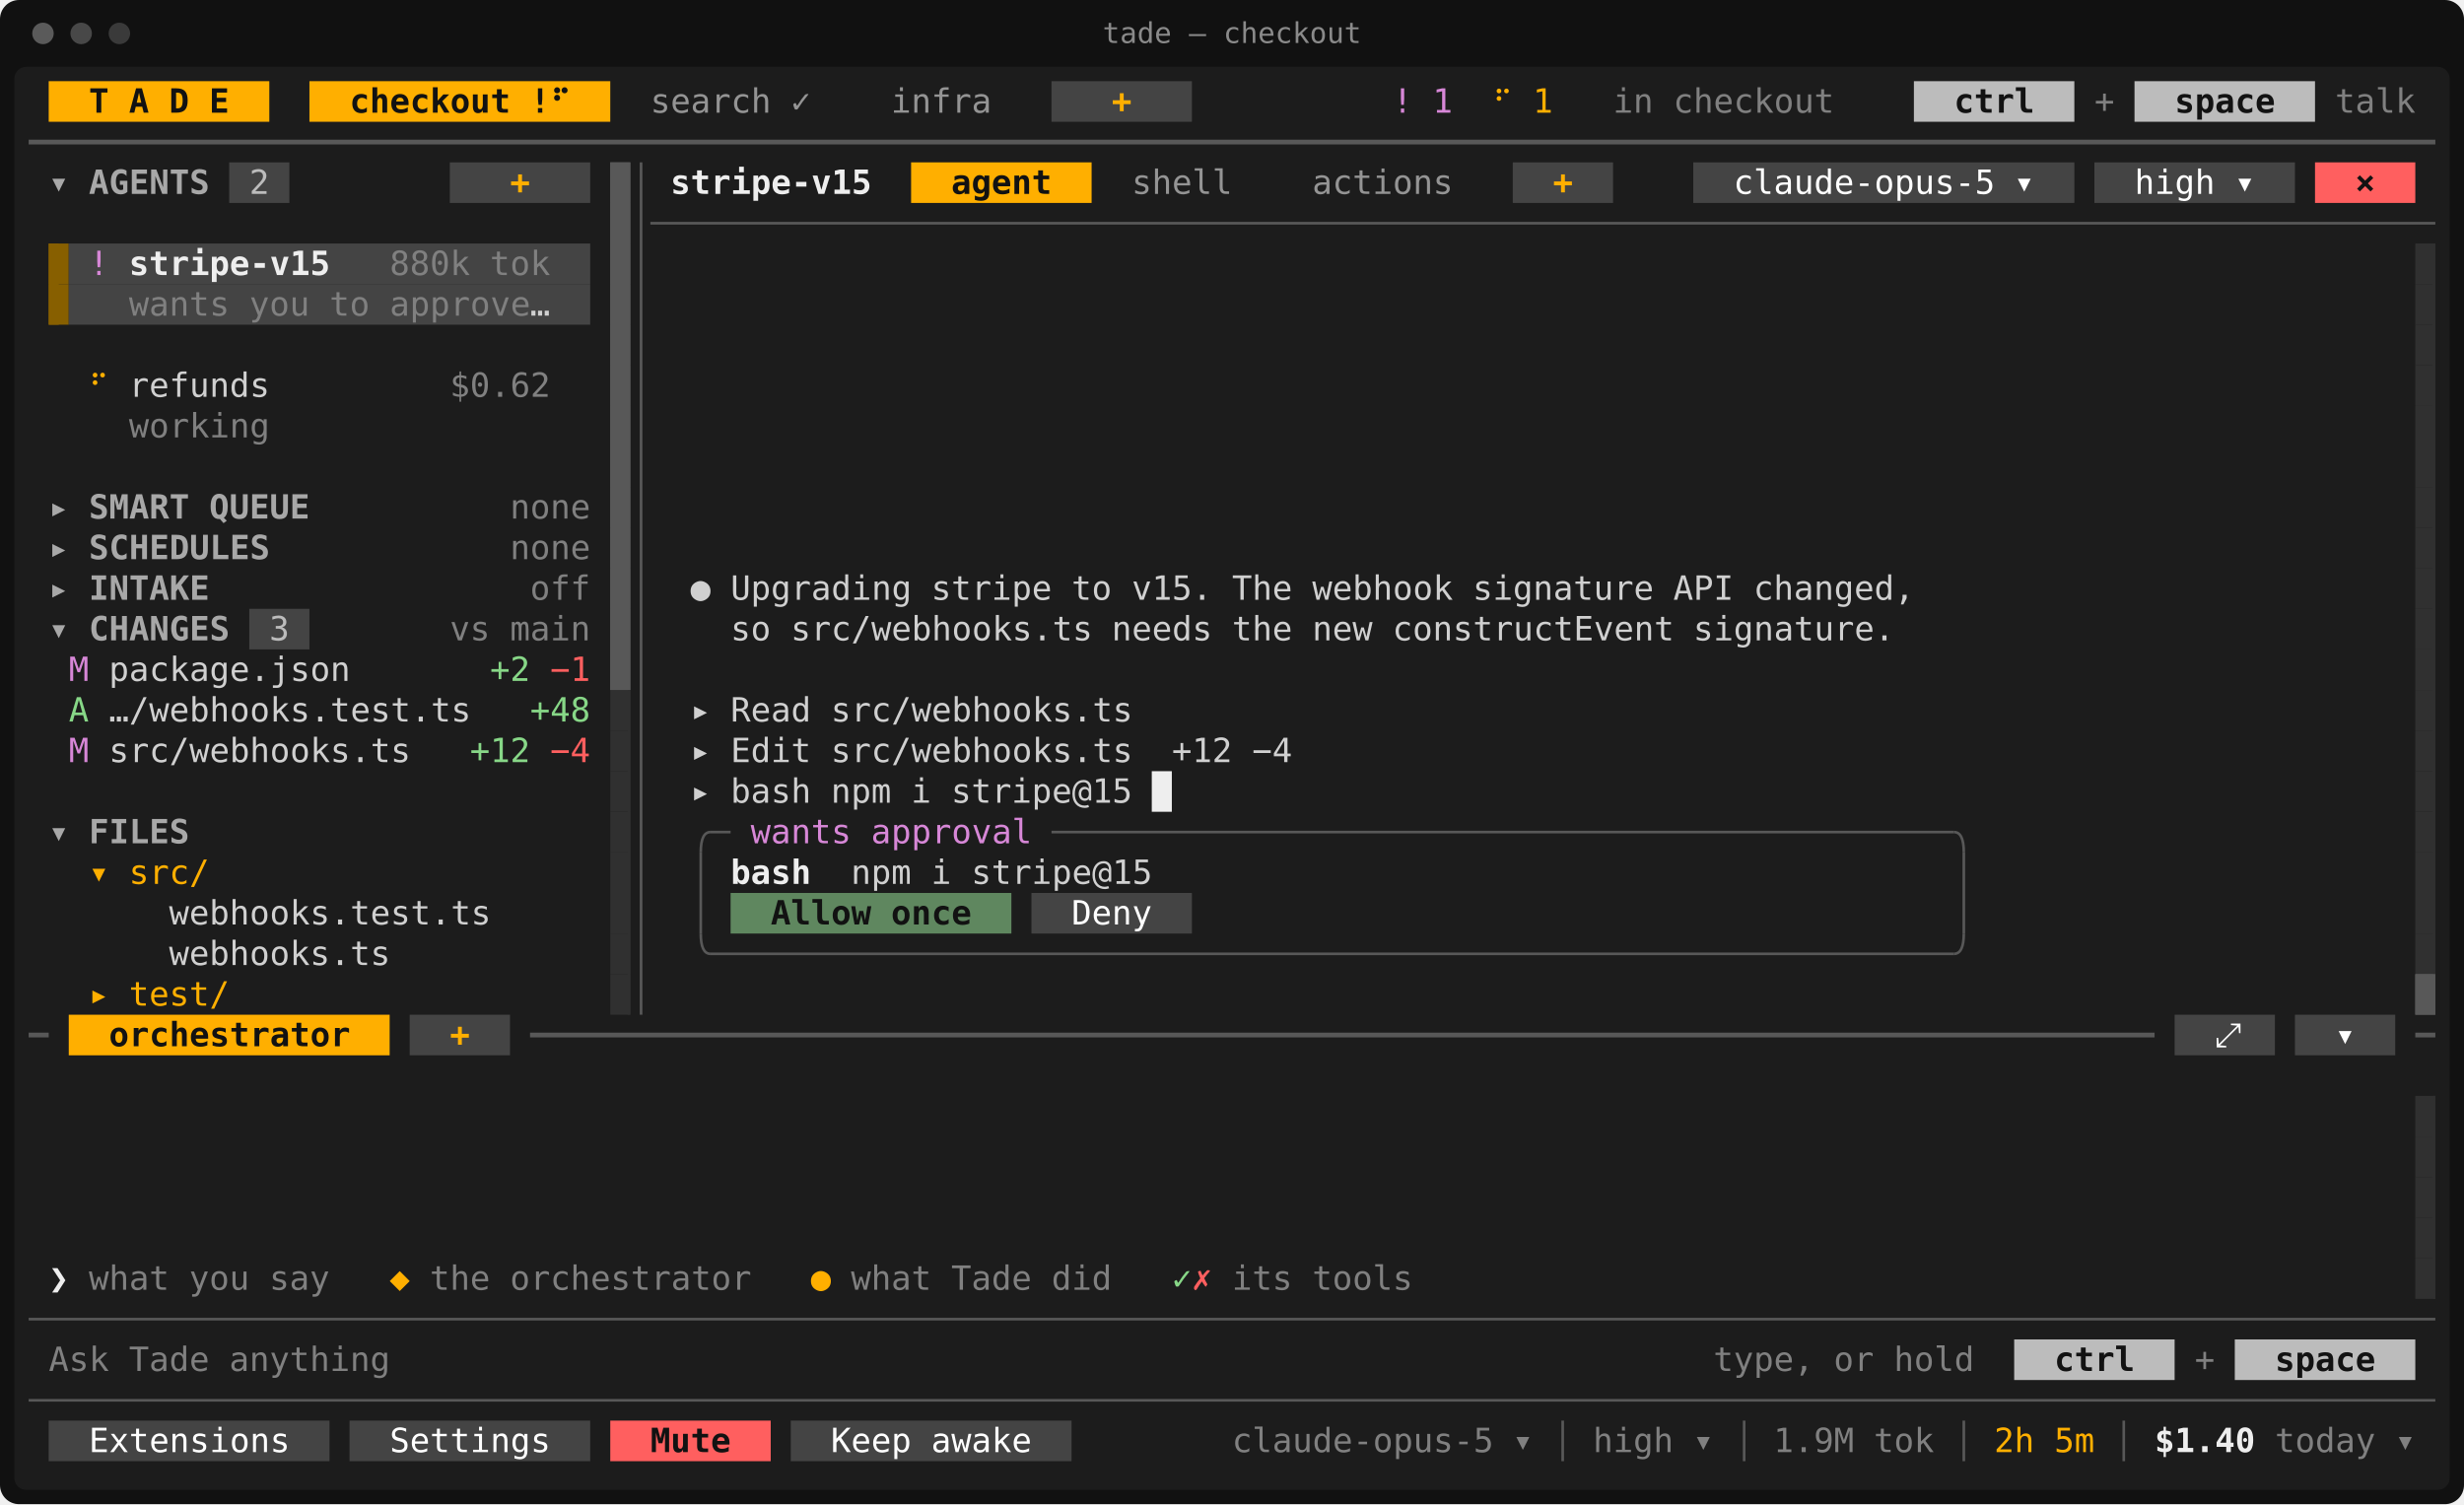
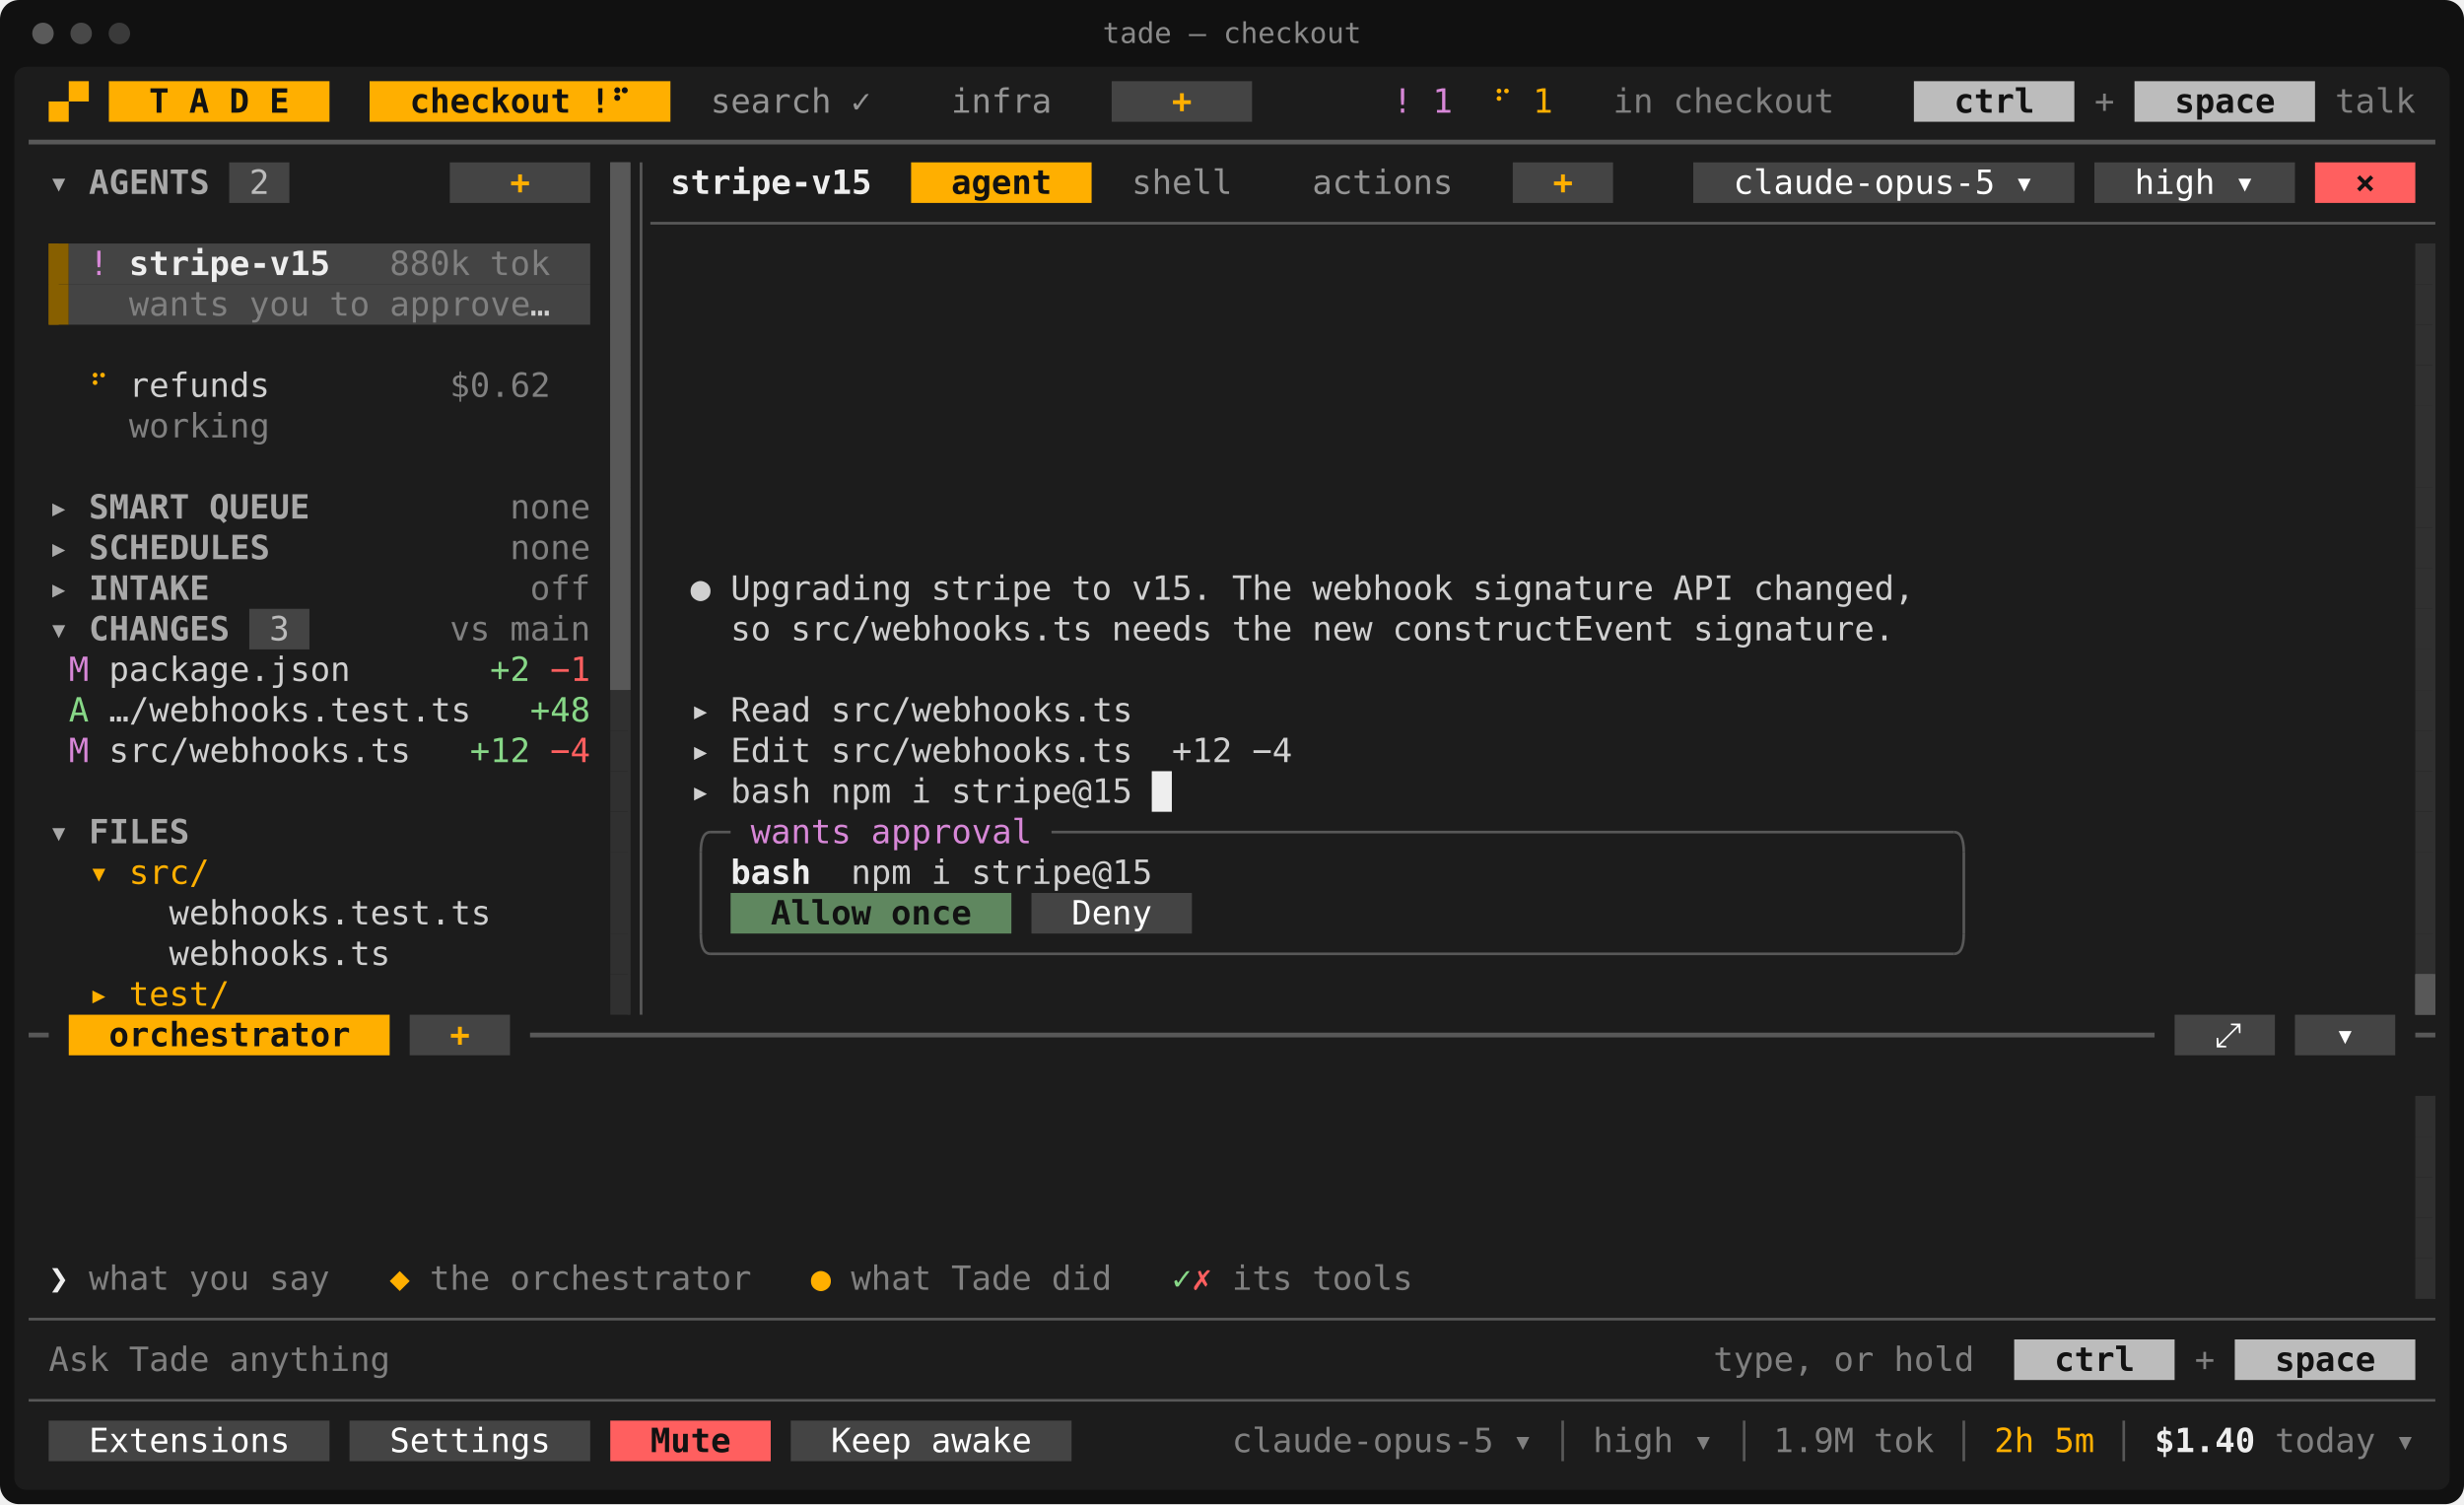
<svg xmlns="http://www.w3.org/2000/svg" viewBox="0 0 1032 630" width="1032" height="630" font-family="ui-monospace,SFMono-Regular,Menlo,Consolas,'DejaVu Sans Mono','Liberation Mono',monospace" font-size="14" role="img" aria-label="tade — checkout">
  <rect width="1032" height="630" rx="8" fill="#111111" />
  <rect x="6" y="28" width="1020" height="596" rx="5" fill="#1c1c1c" />
  <circle cx="18" cy="14" r="4.5" fill="#5a5a5a" />
  <circle cx="34" cy="14" r="4.5" fill="#484848" />
  <circle cx="50" cy="14" r="4.5" fill="#3a3a3a" />
  <text x="516" y="18" fill="#8a8a8a" font-size="12" text-anchor="middle">tade — checkout</text>
-   <rect x="20.4" y="34" width="92.4" height="17" fill="#ffaf00" />
-   <rect x="129.6" y="34" width="126" height="17" fill="#ffaf00" />
-   <rect x="440.4" y="34" width="58.8" height="17" fill="#444444" />
+   <rect x="45.6" y="34" width="92.4" height="17" fill="#ffaf00" />
+   <rect x="154.8" y="34" width="126" height="17" fill="#ffaf00" />
+   <rect x="465.6" y="34" width="58.8" height="17" fill="#444444" />
  <rect x="801.6" y="34" width="67.2" height="17" fill="#bcbcbc" />
  <rect x="894" y="34" width="75.6" height="17" fill="#bcbcbc" />
  <rect x="96" y="68" width="25.2" height="17" fill="#444444" />
  <rect x="188.4" y="68" width="58.8" height="17" fill="#444444" />
  <rect x="255.6" y="68" width="8.4" height="17" fill="#585858" />
  <rect x="381.6" y="68" width="75.6" height="17" fill="#ffaf00" />
  <rect x="633.6" y="68" width="42" height="17" fill="#444444" />
  <rect x="709.2" y="68" width="159.6" height="17" fill="#444444" />
  <rect x="877.2" y="68" width="84" height="17" fill="#444444" />
  <rect x="969.6" y="68" width="42" height="17" fill="#ff5f5f" />
  <rect x="255.6" y="85" width="8.4" height="17" fill="#585858" />
  <rect x="20.4" y="102" width="8.4" height="17" fill="#875f00" />
  <rect x="28.8" y="102" width="218.4" height="17" fill="#444444" />
  <rect x="255.6" y="102" width="8.4" height="17" fill="#585858" />
  <rect x="1011.6" y="102" width="8.4" height="17" fill="#303030" />
  <rect x="20.4" y="119" width="8.4" height="17" fill="#875f00" />
  <rect x="28.8" y="119" width="218.4" height="17" fill="#444444" />
  <rect x="255.6" y="119" width="8.4" height="17" fill="#585858" />
  <rect x="1011.6" y="119" width="8.4" height="17" fill="#303030" />
  <rect x="255.6" y="136" width="8.4" height="17" fill="#585858" />
  <rect x="1011.6" y="136" width="8.4" height="17" fill="#303030" />
  <rect x="255.6" y="153" width="8.4" height="17" fill="#585858" />
  <rect x="1011.6" y="153" width="8.4" height="17" fill="#303030" />
  <rect x="255.6" y="170" width="8.4" height="17" fill="#585858" />
  <rect x="1011.6" y="170" width="8.4" height="17" fill="#303030" />
  <rect x="255.6" y="187" width="8.4" height="17" fill="#585858" />
  <rect x="1011.6" y="187" width="8.4" height="17" fill="#303030" />
  <rect x="255.6" y="204" width="8.4" height="17" fill="#585858" />
  <rect x="1011.6" y="204" width="8.4" height="17" fill="#303030" />
  <rect x="255.6" y="221" width="8.4" height="17" fill="#585858" />
  <rect x="1011.6" y="221" width="8.4" height="17" fill="#303030" />
  <rect x="255.6" y="238" width="8.4" height="17" fill="#585858" />
  <rect x="1011.6" y="238" width="8.4" height="17" fill="#303030" />
  <rect x="104.4" y="255" width="25.2" height="17" fill="#444444" />
  <rect x="255.6" y="255" width="8.4" height="17" fill="#585858" />
  <rect x="1011.6" y="255" width="8.4" height="17" fill="#303030" />
  <rect x="255.6" y="272" width="8.4" height="17" fill="#585858" />
  <rect x="1011.6" y="272" width="8.4" height="17" fill="#303030" />
  <rect x="255.6" y="289" width="8.4" height="17" fill="#303030" />
  <rect x="1011.6" y="289" width="8.4" height="17" fill="#303030" />
  <rect x="255.6" y="306" width="8.4" height="17" fill="#303030" />
  <rect x="1011.6" y="306" width="8.4" height="17" fill="#303030" />
  <rect x="255.6" y="323" width="8.4" height="17" fill="#303030" />
  <rect x="482.4" y="323" width="8.4" height="17" fill="#eeeeee" />
  <rect x="1011.6" y="323" width="8.4" height="17" fill="#303030" />
  <rect x="255.6" y="340" width="8.4" height="17" fill="#303030" />
  <rect x="1011.6" y="340" width="8.4" height="17" fill="#303030" />
  <rect x="255.6" y="357" width="8.4" height="17" fill="#303030" />
  <rect x="1011.6" y="357" width="8.4" height="17" fill="#303030" />
  <rect x="255.6" y="374" width="8.4" height="17" fill="#303030" />
  <rect x="306" y="374" width="117.6" height="17" fill="#5f875f" />
  <rect x="432" y="374" width="67.2" height="17" fill="#444444" />
  <rect x="1011.6" y="374" width="8.4" height="17" fill="#303030" />
  <rect x="255.6" y="391" width="8.4" height="17" fill="#303030" />
  <rect x="1011.6" y="391" width="8.4" height="17" fill="#303030" />
  <rect x="255.6" y="408" width="8.4" height="17" fill="#303030" />
  <rect x="1011.6" y="408" width="8.4" height="17" fill="#585858" />
  <rect x="28.8" y="425" width="134.4" height="17" fill="#ffaf00" />
  <rect x="171.6" y="425" width="42" height="17" fill="#444444" />
  <rect x="910.8" y="425" width="42" height="17" fill="#444444" />
  <rect x="961.2" y="425" width="42" height="17" fill="#444444" />
  <rect x="1011.6" y="459" width="8.4" height="17" fill="#303030" />
  <rect x="1011.6" y="476" width="8.4" height="17" fill="#303030" />
  <rect x="1011.6" y="493" width="8.4" height="17" fill="#303030" />
  <rect x="1011.6" y="510" width="8.4" height="17" fill="#303030" />
  <rect x="1011.6" y="527" width="8.4" height="17" fill="#303030" />
  <rect x="843.6" y="561" width="67.2" height="17" fill="#bcbcbc" />
  <rect x="936" y="561" width="75.6" height="17" fill="#bcbcbc" />
  <rect x="20.4" y="595" width="117.6" height="17" fill="#444444" />
  <rect x="146.4" y="595" width="100.8" height="17" fill="#444444" />
  <rect x="255.6" y="595" width="67.2" height="17" fill="#ff5f5f" />
  <rect x="331.2" y="595" width="117.6" height="17" fill="#444444" />
+   <rect x="20.4" y="42.5" width="8.4" height="8.5" fill="#ffaf00" />
+   <rect x="28.8" y="34" width="8.4" height="8.5" fill="#ffaf00" />
  <rect x="255.6" y="68" width="8.4" height="221" fill="#585858" />
  <rect x="20.4" y="102" width="4.2" height="34" fill="#875f00" />
  <rect x="1018.95" y="102" width="1.05" height="306" fill="#303030" />
  <rect x="262.95" y="289" width="1.05" height="136" fill="#303030" />
  <rect x="1011.6" y="408" width="8.4" height="17" fill="#585858" />
  <rect x="1018.95" y="459" width="1.05" height="85" fill="#303030" />
  <line x1="12" y1="59.5" x2="1020" y2="59.5" stroke="#585858" stroke-width="2" />
  <line x1="268.5" y1="68" x2="268.5" y2="425" stroke="#585858" stroke-width="1.1" />
  <line x1="272.4" y1="93.5" x2="1020" y2="93.5" stroke="#585858" stroke-width="1.1" />
  <path d="M293.5 357Q293.5 348.5 297.6 348.5" fill="none" stroke="#585858" stroke-width="1.1" />
  <line x1="297.6" y1="348.5" x2="306" y2="348.5" stroke="#585858" stroke-width="1.1" />
  <line x1="440.4" y1="348.5" x2="818.4" y2="348.5" stroke="#585858" stroke-width="1.1" />
  <path d="M822.5 357Q822.5 348.5 818.4 348.5" fill="none" stroke="#585858" stroke-width="1.1" />
  <line x1="293.5" y1="357" x2="293.5" y2="391" stroke="#585858" stroke-width="1.1" />
  <line x1="822.5" y1="357" x2="822.5" y2="391" stroke="#585858" stroke-width="1.1" />
  <path d="M293.5 391Q293.5 399.5 297.6 399.5" fill="none" stroke="#585858" stroke-width="1.1" />
  <line x1="297.6" y1="399.5" x2="818.4" y2="399.5" stroke="#585858" stroke-width="1.1" />
  <path d="M822.5 391Q822.5 399.5 818.4 399.5" fill="none" stroke="#585858" stroke-width="1.1" />
  <line x1="12" y1="433.5" x2="20.4" y2="433.5" stroke="#585858" stroke-width="2" />
  <line x1="222" y1="433.5" x2="902.4" y2="433.5" stroke="#585858" stroke-width="2" />
  <line x1="1011.6" y1="433.5" x2="1020" y2="433.5" stroke="#585858" stroke-width="2" />
  <line x1="12" y1="552.5" x2="1020" y2="552.5" stroke="#585858" stroke-width="1.1" />
  <line x1="12" y1="586.5" x2="1020" y2="586.5" stroke="#585858" stroke-width="1.1" />
  <line x1="654.5" y1="595" x2="654.5" y2="612" stroke="#585858" stroke-width="1.1" />
  <line x1="730.5" y1="595" x2="730.5" y2="612" stroke="#585858" stroke-width="1.1" />
  <line x1="822.5" y1="595" x2="822.5" y2="612" stroke="#585858" stroke-width="1.1" />
  <line x1="889.5" y1="595" x2="889.5" y2="612" stroke="#585858" stroke-width="1.1" />
-   <text x="37.2" y="47.2" textLength="8.4" lengthAdjust="spacingAndGlyphs" fill="#121212" font-weight="700">T</text>
-   <text x="54" y="47.2" textLength="8.4" lengthAdjust="spacingAndGlyphs" fill="#121212" font-weight="700">A</text>
-   <text x="70.8" y="47.2" textLength="8.4" lengthAdjust="spacingAndGlyphs" fill="#121212" font-weight="700">D</text>
-   <text x="87.6" y="47.2" textLength="8.4" lengthAdjust="spacingAndGlyphs" fill="#121212" font-weight="700">E</text>
-   <text x="146.4" y="47.2" textLength="67.2" lengthAdjust="spacingAndGlyphs" fill="#121212" font-weight="700">checkout</text>
-   <text x="222" y="47.2" textLength="16.8" lengthAdjust="spacingAndGlyphs" fill="#121212" font-weight="700">!⠋</text>
-   <text x="272.4" y="47.2" textLength="50.4" lengthAdjust="spacingAndGlyphs" fill="#949494">search</text>
-   <text x="331.2" y="47.2" textLength="8.4" lengthAdjust="spacingAndGlyphs" fill="#949494">✓</text>
-   <text x="373.2" y="47.2" textLength="42" lengthAdjust="spacingAndGlyphs" fill="#949494">infra</text>
-   <text x="465.6" y="47.2" textLength="8.4" lengthAdjust="spacingAndGlyphs" fill="#ffaf00" font-weight="700">+</text>
+   <text x="62.4" y="47.2" textLength="8.4" lengthAdjust="spacingAndGlyphs" fill="#121212" font-weight="700">T</text>
+   <text x="79.2" y="47.2" textLength="8.4" lengthAdjust="spacingAndGlyphs" fill="#121212" font-weight="700">A</text>
+   <text x="96" y="47.2" textLength="8.4" lengthAdjust="spacingAndGlyphs" fill="#121212" font-weight="700">D</text>
+   <text x="112.8" y="47.2" textLength="8.4" lengthAdjust="spacingAndGlyphs" fill="#121212" font-weight="700">E</text>
+   <text x="171.6" y="47.2" textLength="67.2" lengthAdjust="spacingAndGlyphs" fill="#121212" font-weight="700">checkout</text>
+   <text x="247.2" y="47.2" textLength="16.8" lengthAdjust="spacingAndGlyphs" fill="#121212" font-weight="700">!⠋</text>
+   <text x="297.6" y="47.2" textLength="50.4" lengthAdjust="spacingAndGlyphs" fill="#949494">search</text>
+   <text x="356.4" y="47.2" textLength="8.4" lengthAdjust="spacingAndGlyphs" fill="#949494">✓</text>
+   <text x="398.4" y="47.2" textLength="42" lengthAdjust="spacingAndGlyphs" fill="#949494">infra</text>
+   <text x="490.8" y="47.2" textLength="8.4" lengthAdjust="spacingAndGlyphs" fill="#ffaf00" font-weight="700">+</text>
  <text x="583.2" y="47.2" textLength="8.4" lengthAdjust="spacingAndGlyphs" fill="#d787d7">!</text>
  <text x="600" y="47.2" textLength="8.4" lengthAdjust="spacingAndGlyphs" fill="#d787d7">1</text>
  <text x="625.2" y="47.2" textLength="8.4" lengthAdjust="spacingAndGlyphs" fill="#ffaf00">⠋</text>
  <text x="642" y="47.2" textLength="8.4" lengthAdjust="spacingAndGlyphs" fill="#ffaf00">1</text>
  <text x="675.6" y="47.2" textLength="16.8" lengthAdjust="spacingAndGlyphs" fill="#808080">in</text>
  <text x="700.8" y="47.2" textLength="67.2" lengthAdjust="spacingAndGlyphs" fill="#808080">checkout</text>
  <text x="818.4" y="47.2" textLength="33.6" lengthAdjust="spacingAndGlyphs" fill="#121212" font-weight="700">ctrl</text>
  <text x="877.2" y="47.2" textLength="8.4" lengthAdjust="spacingAndGlyphs" fill="#808080">+</text>
  <text x="910.8" y="47.2" textLength="42" lengthAdjust="spacingAndGlyphs" fill="#121212" font-weight="700">space</text>
  <text x="978" y="47.2" textLength="33.6" lengthAdjust="spacingAndGlyphs" fill="#808080">talk</text>
  <text x="20.4" y="81.2" textLength="8.4" lengthAdjust="spacingAndGlyphs" fill="#a8a8a8" font-weight="700">▾</text>
  <text x="37.2" y="81.2" textLength="50.4" lengthAdjust="spacingAndGlyphs" fill="#a8a8a8" font-weight="700">AGENTS</text>
  <text x="104.4" y="81.2" textLength="8.4" lengthAdjust="spacingAndGlyphs" fill="#bcbcbc">2</text>
  <text x="213.6" y="81.2" textLength="8.4" lengthAdjust="spacingAndGlyphs" fill="#ffaf00" font-weight="700">+</text>
  <text x="280.8" y="81.2" textLength="84" lengthAdjust="spacingAndGlyphs" fill="#eeeeee" font-weight="700">stripe-v15</text>
  <text x="398.4" y="81.2" textLength="42" lengthAdjust="spacingAndGlyphs" fill="#121212" font-weight="700">agent</text>
  <text x="474" y="81.2" textLength="42" lengthAdjust="spacingAndGlyphs" fill="#949494">shell</text>
  <text x="549.6" y="81.2" textLength="58.8" lengthAdjust="spacingAndGlyphs" fill="#949494">actions</text>
  <text x="650.4" y="81.2" textLength="8.4" lengthAdjust="spacingAndGlyphs" fill="#ffaf00" font-weight="700">+</text>
  <text x="726" y="81.2" textLength="109.2" lengthAdjust="spacingAndGlyphs" fill="#ffffff">claude-opus-5</text>
  <text x="843.6" y="81.2" textLength="8.4" lengthAdjust="spacingAndGlyphs" fill="#ffffff">▾</text>
  <text x="894" y="81.2" textLength="33.6" lengthAdjust="spacingAndGlyphs" fill="#ffffff">high</text>
  <text x="936" y="81.2" textLength="8.4" lengthAdjust="spacingAndGlyphs" fill="#ffffff">▾</text>
  <text x="986.4" y="81.2" textLength="8.4" lengthAdjust="spacingAndGlyphs" fill="#121212" font-weight="700">×</text>
  <text x="37.2" y="115.2" textLength="8.4" lengthAdjust="spacingAndGlyphs" fill="#d787d7">!</text>
  <text x="54" y="115.2" textLength="84" lengthAdjust="spacingAndGlyphs" fill="#eeeeee" font-weight="700">stripe-v15</text>
  <text x="163.2" y="115.2" textLength="33.6" lengthAdjust="spacingAndGlyphs" fill="#808080">880k</text>
  <text x="205.2" y="115.2" textLength="25.2" lengthAdjust="spacingAndGlyphs" fill="#808080">tok</text>
  <text x="54" y="132.2" textLength="42" lengthAdjust="spacingAndGlyphs" fill="#808080">wants</text>
  <text x="104.4" y="132.2" textLength="25.2" lengthAdjust="spacingAndGlyphs" fill="#808080">you</text>
  <text x="138" y="132.2" textLength="16.8" lengthAdjust="spacingAndGlyphs" fill="#808080">to</text>
  <text x="163.2" y="132.2" textLength="58.8" lengthAdjust="spacingAndGlyphs" fill="#808080">approve</text>
  <text x="222" y="132.2" textLength="8.4" lengthAdjust="spacingAndGlyphs" fill="#d0d0d0">…</text>
  <text x="37.2" y="166.2" textLength="8.4" lengthAdjust="spacingAndGlyphs" fill="#ffaf00">⠋</text>
  <text x="54" y="166.2" textLength="58.8" lengthAdjust="spacingAndGlyphs" fill="#d0d0d0">refunds</text>
  <text x="188.4" y="166.2" textLength="42" lengthAdjust="spacingAndGlyphs" fill="#808080">$0.62</text>
  <text x="54" y="183.2" textLength="58.8" lengthAdjust="spacingAndGlyphs" fill="#808080">working</text>
  <text x="20.4" y="217.2" textLength="8.4" lengthAdjust="spacingAndGlyphs" fill="#a8a8a8" font-weight="700">▸</text>
  <text x="37.2" y="217.2" textLength="42" lengthAdjust="spacingAndGlyphs" fill="#a8a8a8" font-weight="700">SMART</text>
  <text x="87.6" y="217.2" textLength="42" lengthAdjust="spacingAndGlyphs" fill="#a8a8a8" font-weight="700">QUEUE</text>
  <text x="213.6" y="217.2" textLength="33.6" lengthAdjust="spacingAndGlyphs" fill="#808080">none</text>
  <text x="20.4" y="234.2" textLength="8.4" lengthAdjust="spacingAndGlyphs" fill="#a8a8a8" font-weight="700">▸</text>
  <text x="37.2" y="234.2" textLength="75.6" lengthAdjust="spacingAndGlyphs" fill="#a8a8a8" font-weight="700">SCHEDULES</text>
  <text x="213.6" y="234.2" textLength="33.6" lengthAdjust="spacingAndGlyphs" fill="#808080">none</text>
  <text x="20.4" y="251.2" textLength="8.4" lengthAdjust="spacingAndGlyphs" fill="#a8a8a8" font-weight="700">▸</text>
  <text x="37.2" y="251.2" textLength="50.4" lengthAdjust="spacingAndGlyphs" fill="#a8a8a8" font-weight="700">INTAKE</text>
  <text x="222" y="251.2" textLength="25.2" lengthAdjust="spacingAndGlyphs" fill="#808080">off</text>
  <text x="289.2" y="251.2" textLength="8.4" lengthAdjust="spacingAndGlyphs" fill="#d0d0d0">●</text>
  <text x="306" y="251.2" textLength="75.6" lengthAdjust="spacingAndGlyphs" fill="#d0d0d0">Upgrading</text>
  <text x="390" y="251.2" textLength="50.4" lengthAdjust="spacingAndGlyphs" fill="#d0d0d0">stripe</text>
  <text x="448.8" y="251.2" textLength="16.8" lengthAdjust="spacingAndGlyphs" fill="#d0d0d0">to</text>
  <text x="474" y="251.2" textLength="33.6" lengthAdjust="spacingAndGlyphs" fill="#d0d0d0">v15.</text>
  <text x="516" y="251.2" textLength="25.2" lengthAdjust="spacingAndGlyphs" fill="#d0d0d0">The</text>
  <text x="549.6" y="251.2" textLength="58.8" lengthAdjust="spacingAndGlyphs" fill="#d0d0d0">webhook</text>
  <text x="616.8" y="251.2" textLength="75.6" lengthAdjust="spacingAndGlyphs" fill="#d0d0d0">signature</text>
  <text x="700.8" y="251.2" textLength="25.2" lengthAdjust="spacingAndGlyphs" fill="#d0d0d0">API</text>
  <text x="734.4" y="251.2" textLength="67.2" lengthAdjust="spacingAndGlyphs" fill="#d0d0d0">changed,</text>
  <text x="20.4" y="268.2" textLength="8.4" lengthAdjust="spacingAndGlyphs" fill="#a8a8a8" font-weight="700">▾</text>
  <text x="37.2" y="268.2" textLength="58.8" lengthAdjust="spacingAndGlyphs" fill="#a8a8a8" font-weight="700">CHANGES</text>
  <text x="112.8" y="268.2" textLength="8.4" lengthAdjust="spacingAndGlyphs" fill="#bcbcbc">3</text>
  <text x="188.4" y="268.2" textLength="16.8" lengthAdjust="spacingAndGlyphs" fill="#808080">vs</text>
  <text x="213.6" y="268.2" textLength="33.6" lengthAdjust="spacingAndGlyphs" fill="#808080">main</text>
  <text x="306" y="268.2" textLength="16.8" lengthAdjust="spacingAndGlyphs" fill="#d0d0d0">so</text>
  <text x="331.2" y="268.2" textLength="126" lengthAdjust="spacingAndGlyphs" fill="#d0d0d0">src/webhooks.ts</text>
  <text x="465.6" y="268.2" textLength="42" lengthAdjust="spacingAndGlyphs" fill="#d0d0d0">needs</text>
  <text x="516" y="268.2" textLength="25.2" lengthAdjust="spacingAndGlyphs" fill="#d0d0d0">the</text>
  <text x="549.6" y="268.2" textLength="25.2" lengthAdjust="spacingAndGlyphs" fill="#d0d0d0">new</text>
  <text x="583.2" y="268.2" textLength="117.6" lengthAdjust="spacingAndGlyphs" fill="#d0d0d0">constructEvent</text>
  <text x="709.2" y="268.2" textLength="84" lengthAdjust="spacingAndGlyphs" fill="#d0d0d0">signature.</text>
  <text x="28.8" y="285.2" textLength="8.4" lengthAdjust="spacingAndGlyphs" fill="#d787d7">M</text>
  <text x="45.6" y="285.2" textLength="100.8" lengthAdjust="spacingAndGlyphs" fill="#d0d0d0">package.json</text>
  <text x="205.2" y="285.2" textLength="16.8" lengthAdjust="spacingAndGlyphs" fill="#87d787">+2</text>
  <text x="230.4" y="285.2" textLength="16.8" lengthAdjust="spacingAndGlyphs" fill="#ff5f5f">−1</text>
  <text x="28.8" y="302.2" textLength="8.4" lengthAdjust="spacingAndGlyphs" fill="#87d787">A</text>
  <text x="45.6" y="302.2" textLength="151.2" lengthAdjust="spacingAndGlyphs" fill="#d0d0d0">…/webhooks.test.ts</text>
  <text x="222" y="302.2" textLength="25.2" lengthAdjust="spacingAndGlyphs" fill="#87d787">+48</text>
  <text x="289.2" y="302.2" textLength="8.4" lengthAdjust="spacingAndGlyphs" fill="#d0d0d0">▸</text>
  <text x="306" y="302.2" textLength="33.6" lengthAdjust="spacingAndGlyphs" fill="#d0d0d0">Read</text>
  <text x="348" y="302.2" textLength="126" lengthAdjust="spacingAndGlyphs" fill="#d0d0d0">src/webhooks.ts</text>
  <text x="28.8" y="319.2" textLength="8.4" lengthAdjust="spacingAndGlyphs" fill="#d787d7">M</text>
  <text x="45.6" y="319.2" textLength="126" lengthAdjust="spacingAndGlyphs" fill="#d0d0d0">src/webhooks.ts</text>
  <text x="196.8" y="319.2" textLength="25.2" lengthAdjust="spacingAndGlyphs" fill="#87d787">+12</text>
  <text x="230.4" y="319.2" textLength="16.8" lengthAdjust="spacingAndGlyphs" fill="#ff5f5f">−4</text>
  <text x="289.2" y="319.2" textLength="8.4" lengthAdjust="spacingAndGlyphs" fill="#d0d0d0">▸</text>
  <text x="306" y="319.2" textLength="33.6" lengthAdjust="spacingAndGlyphs" fill="#d0d0d0">Edit</text>
  <text x="348" y="319.2" textLength="126" lengthAdjust="spacingAndGlyphs" fill="#d0d0d0">src/webhooks.ts</text>
  <text x="490.8" y="319.2" textLength="25.2" lengthAdjust="spacingAndGlyphs" fill="#d0d0d0">+12</text>
  <text x="524.4" y="319.2" textLength="16.8" lengthAdjust="spacingAndGlyphs" fill="#d0d0d0">−4</text>
  <text x="289.2" y="336.2" textLength="8.4" lengthAdjust="spacingAndGlyphs" fill="#d0d0d0">▸</text>
  <text x="306" y="336.2" textLength="33.6" lengthAdjust="spacingAndGlyphs" fill="#d0d0d0">bash</text>
  <text x="348" y="336.2" textLength="25.2" lengthAdjust="spacingAndGlyphs" fill="#d0d0d0">npm</text>
  <text x="381.6" y="336.2" textLength="8.4" lengthAdjust="spacingAndGlyphs" fill="#d0d0d0">i</text>
  <text x="398.4" y="336.2" textLength="75.6" lengthAdjust="spacingAndGlyphs" fill="#d0d0d0">stripe@15</text>
  <text x="20.4" y="353.2" textLength="8.4" lengthAdjust="spacingAndGlyphs" fill="#a8a8a8" font-weight="700">▾</text>
  <text x="37.2" y="353.2" textLength="42" lengthAdjust="spacingAndGlyphs" fill="#a8a8a8" font-weight="700">FILES</text>
  <text x="314.4" y="353.2" textLength="42" lengthAdjust="spacingAndGlyphs" fill="#d787d7">wants</text>
  <text x="364.8" y="353.2" textLength="67.2" lengthAdjust="spacingAndGlyphs" fill="#d787d7">approval</text>
  <text x="37.2" y="370.2" textLength="8.4" lengthAdjust="spacingAndGlyphs" fill="#ffaf00">▾</text>
  <text x="54" y="370.2" textLength="33.6" lengthAdjust="spacingAndGlyphs" fill="#ffaf00">src/</text>
  <text x="306" y="370.2" textLength="33.6" lengthAdjust="spacingAndGlyphs" fill="#eeeeee" font-weight="700">bash</text>
  <text x="356.4" y="370.2" textLength="25.2" lengthAdjust="spacingAndGlyphs" fill="#d0d0d0">npm</text>
  <text x="390" y="370.2" textLength="8.4" lengthAdjust="spacingAndGlyphs" fill="#d0d0d0">i</text>
  <text x="406.8" y="370.2" textLength="75.6" lengthAdjust="spacingAndGlyphs" fill="#d0d0d0">stripe@15</text>
  <text x="70.8" y="387.2" textLength="134.4" lengthAdjust="spacingAndGlyphs" fill="#d0d0d0">webhooks.test.ts</text>
  <text x="322.8" y="387.2" textLength="42" lengthAdjust="spacingAndGlyphs" fill="#121212" font-weight="700">Allow</text>
  <text x="373.2" y="387.2" textLength="33.6" lengthAdjust="spacingAndGlyphs" fill="#121212" font-weight="700">once</text>
  <text x="448.8" y="387.2" textLength="33.6" lengthAdjust="spacingAndGlyphs" fill="#ffffff">Deny</text>
  <text x="70.8" y="404.2" textLength="92.4" lengthAdjust="spacingAndGlyphs" fill="#d0d0d0">webhooks.ts</text>
  <text x="37.2" y="421.2" textLength="8.4" lengthAdjust="spacingAndGlyphs" fill="#ffaf00">▸</text>
  <text x="54" y="421.2" textLength="42" lengthAdjust="spacingAndGlyphs" fill="#ffaf00">test/</text>
  <text x="45.6" y="438.2" textLength="100.8" lengthAdjust="spacingAndGlyphs" fill="#121212" font-weight="700">orchestrator</text>
  <text x="188.4" y="438.2" textLength="8.4" lengthAdjust="spacingAndGlyphs" fill="#ffaf00" font-weight="700">+</text>
  <text x="927.6" y="438.2" textLength="8.4" lengthAdjust="spacingAndGlyphs" fill="#ffffff">⤢</text>
  <text x="978" y="438.2" textLength="8.4" lengthAdjust="spacingAndGlyphs" fill="#ffffff">▾</text>
  <text x="20.4" y="540.2" textLength="8.4" lengthAdjust="spacingAndGlyphs" fill="#eeeeee" font-weight="700">❯</text>
  <text x="37.2" y="540.2" textLength="33.6" lengthAdjust="spacingAndGlyphs" fill="#808080">what</text>
  <text x="79.2" y="540.2" textLength="25.2" lengthAdjust="spacingAndGlyphs" fill="#808080">you</text>
  <text x="112.8" y="540.2" textLength="25.2" lengthAdjust="spacingAndGlyphs" fill="#808080">say</text>
  <text x="163.2" y="540.2" textLength="8.4" lengthAdjust="spacingAndGlyphs" fill="#ffaf00" font-weight="700">◆</text>
  <text x="180" y="540.2" textLength="25.2" lengthAdjust="spacingAndGlyphs" fill="#808080">the</text>
  <text x="213.6" y="540.2" textLength="100.8" lengthAdjust="spacingAndGlyphs" fill="#808080">orchestrator</text>
  <text x="339.6" y="540.2" textLength="8.4" lengthAdjust="spacingAndGlyphs" fill="#ffaf00">●</text>
  <text x="356.4" y="540.2" textLength="33.6" lengthAdjust="spacingAndGlyphs" fill="#808080">what</text>
  <text x="398.4" y="540.2" textLength="33.6" lengthAdjust="spacingAndGlyphs" fill="#808080">Tade</text>
  <text x="440.4" y="540.2" textLength="25.2" lengthAdjust="spacingAndGlyphs" fill="#808080">did</text>
  <text x="490.8" y="540.2" textLength="8.4" lengthAdjust="spacingAndGlyphs" fill="#87d787">✓</text>
  <text x="499.2" y="540.2" textLength="8.4" lengthAdjust="spacingAndGlyphs" fill="#ff5f5f">✗</text>
  <text x="516" y="540.2" textLength="25.2" lengthAdjust="spacingAndGlyphs" fill="#808080">its</text>
  <text x="549.6" y="540.2" textLength="42" lengthAdjust="spacingAndGlyphs" fill="#808080">tools</text>
  <text x="20.4" y="574.2" textLength="25.2" lengthAdjust="spacingAndGlyphs" fill="#808080">Ask</text>
  <text x="54" y="574.2" textLength="33.6" lengthAdjust="spacingAndGlyphs" fill="#808080">Tade</text>
  <text x="96" y="574.2" textLength="67.2" lengthAdjust="spacingAndGlyphs" fill="#808080">anything</text>
  <text x="717.6" y="574.2" textLength="42" lengthAdjust="spacingAndGlyphs" fill="#808080">type,</text>
  <text x="768" y="574.2" textLength="16.8" lengthAdjust="spacingAndGlyphs" fill="#808080">or</text>
  <text x="793.2" y="574.2" textLength="33.6" lengthAdjust="spacingAndGlyphs" fill="#808080">hold</text>
  <text x="860.4" y="574.2" textLength="33.6" lengthAdjust="spacingAndGlyphs" fill="#121212" font-weight="700">ctrl</text>
  <text x="919.2" y="574.2" textLength="8.4" lengthAdjust="spacingAndGlyphs" fill="#808080">+</text>
  <text x="952.8" y="574.2" textLength="42" lengthAdjust="spacingAndGlyphs" fill="#121212" font-weight="700">space</text>
  <text x="37.2" y="608.2" textLength="84" lengthAdjust="spacingAndGlyphs" fill="#ffffff">Extensions</text>
  <text x="163.2" y="608.2" textLength="67.2" lengthAdjust="spacingAndGlyphs" fill="#ffffff">Settings</text>
  <text x="272.4" y="608.2" textLength="33.6" lengthAdjust="spacingAndGlyphs" fill="#121212" font-weight="700">Mute</text>
  <text x="348" y="608.2" textLength="33.6" lengthAdjust="spacingAndGlyphs" fill="#ffffff">Keep</text>
  <text x="390" y="608.2" textLength="42" lengthAdjust="spacingAndGlyphs" fill="#ffffff">awake</text>
  <text x="516" y="608.2" textLength="109.2" lengthAdjust="spacingAndGlyphs" fill="#808080">claude-opus-5</text>
  <text x="633.6" y="608.2" textLength="8.4" lengthAdjust="spacingAndGlyphs" fill="#808080">▾</text>
  <text x="667.2" y="608.2" textLength="33.6" lengthAdjust="spacingAndGlyphs" fill="#808080">high</text>
  <text x="709.2" y="608.2" textLength="8.4" lengthAdjust="spacingAndGlyphs" fill="#808080">▾</text>
  <text x="742.8" y="608.2" textLength="33.6" lengthAdjust="spacingAndGlyphs" fill="#808080">1.9M</text>
  <text x="784.8" y="608.2" textLength="25.2" lengthAdjust="spacingAndGlyphs" fill="#808080">tok</text>
  <text x="835.2" y="608.2" textLength="16.8" lengthAdjust="spacingAndGlyphs" fill="#ffaf00">2h</text>
  <text x="860.4" y="608.2" textLength="16.8" lengthAdjust="spacingAndGlyphs" fill="#ffaf00">5m</text>
  <text x="902.4" y="608.2" textLength="42" lengthAdjust="spacingAndGlyphs" fill="#eeeeee" font-weight="700">$1.40</text>
  <text x="952.8" y="608.2" textLength="42" lengthAdjust="spacingAndGlyphs" fill="#808080">today</text>
  <text x="1003.2" y="608.2" textLength="8.4" lengthAdjust="spacingAndGlyphs" fill="#808080">▾</text>
</svg>
